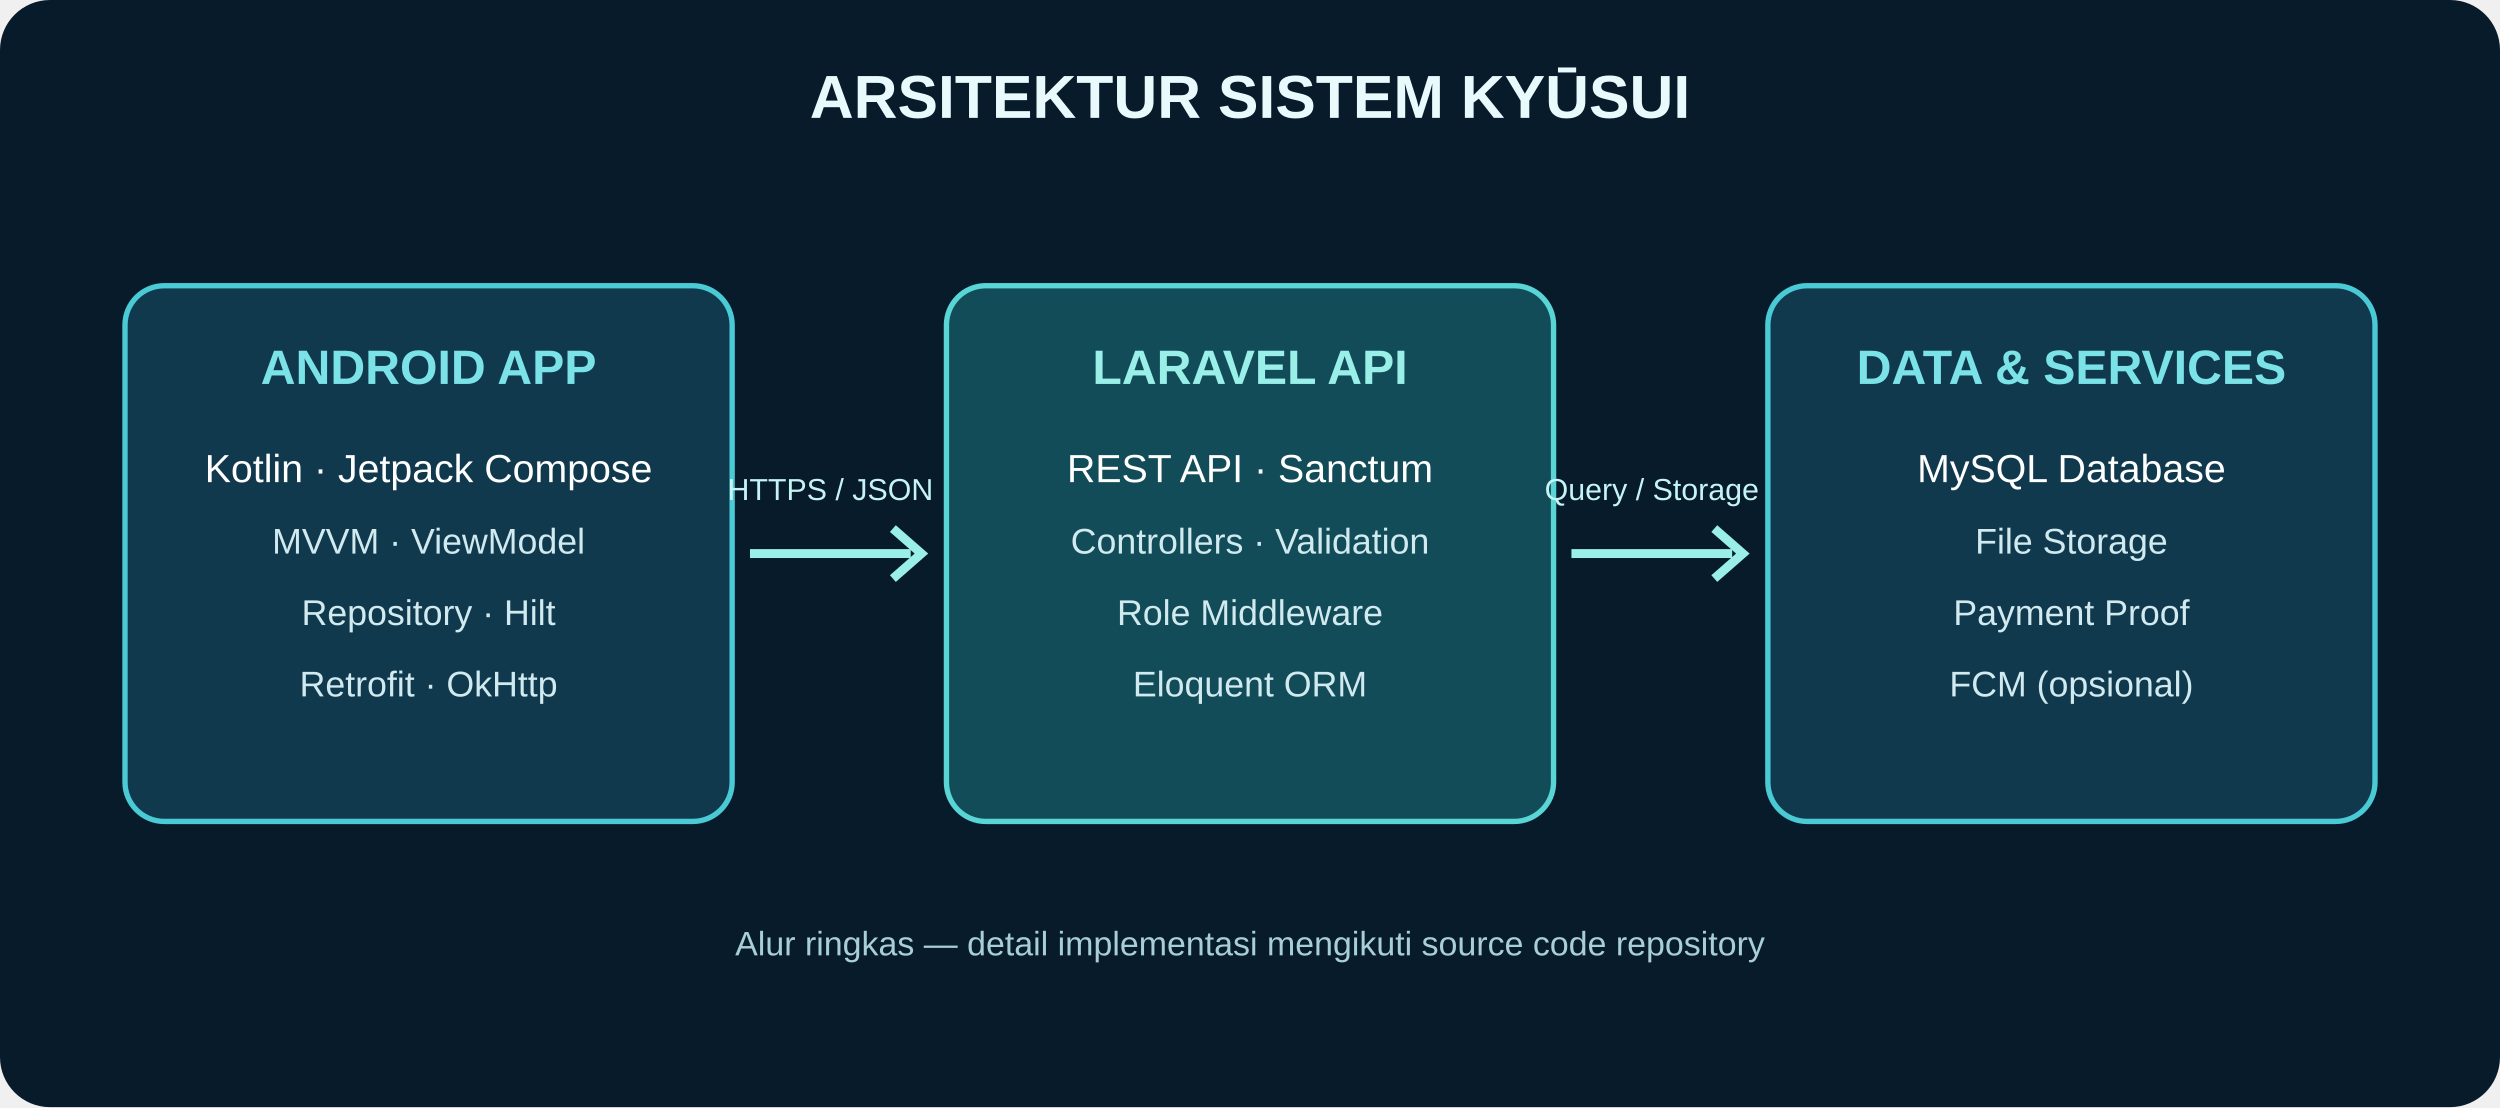
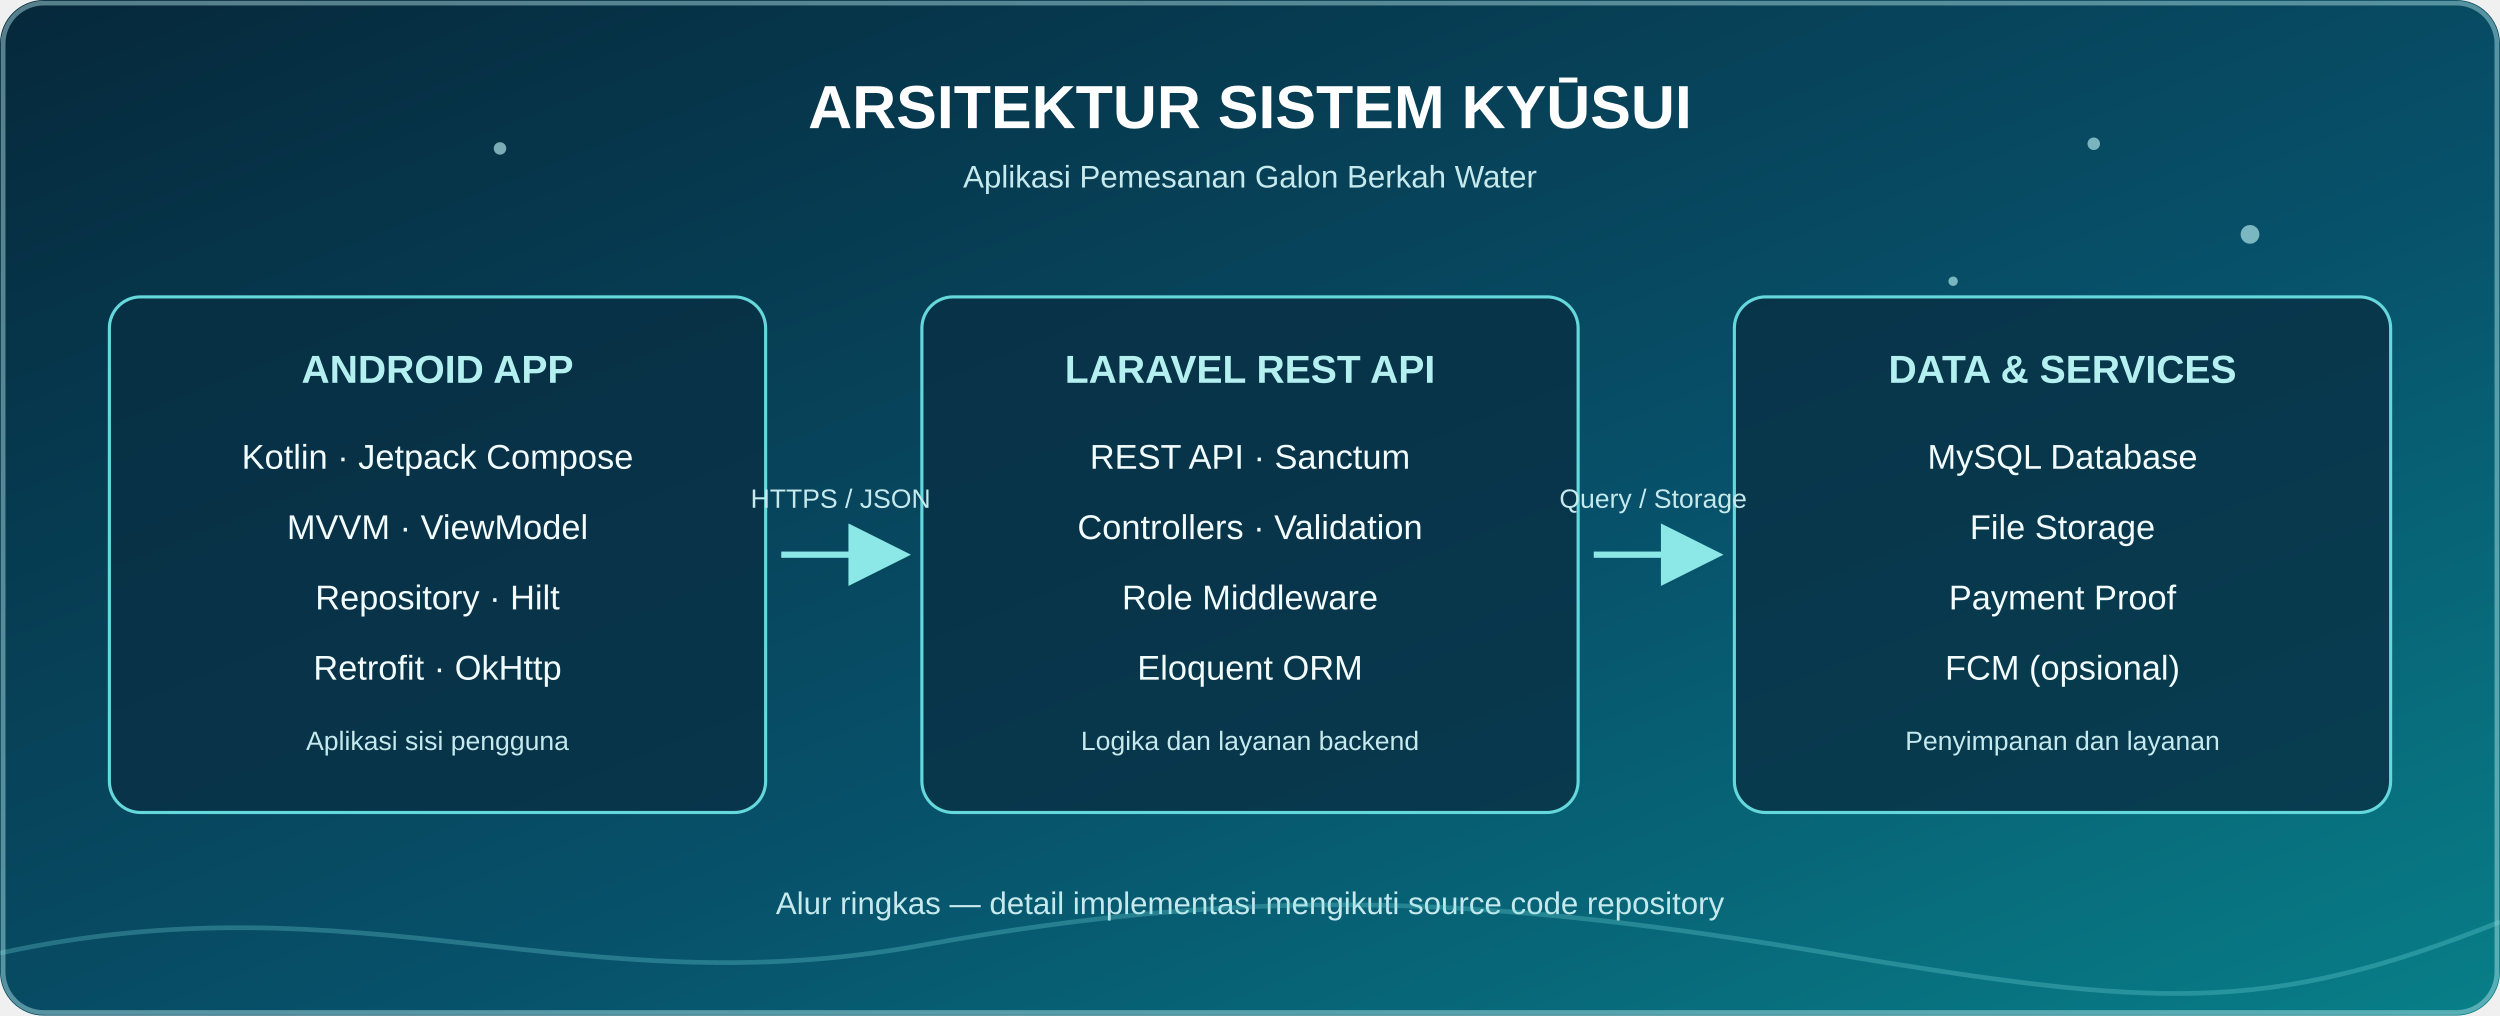
- <svg xmlns="http://www.w3.org/2000/svg" width="1400" height="620" viewBox="0 0 1400 620" role="img">
-   <rect width="1400" height="620" rx="28" fill="#071B2B" />
-   <text x="700" y="66" fill="#E9FAFC" font-family="Arial,sans-serif" font-size="34" font-weight="700" text-anchor="middle">ARSITEKTUR SISTEM KYŪSUI</text>
-   <g font-family="Arial,sans-serif">
-     <rect x="70" y="160" width="340" height="300" rx="22" fill="#10394D" stroke="#4ACAD4" stroke-width="3" />
-     <text x="240" y="215" fill="#7BE3E8" font-size="27" font-weight="700" text-anchor="middle">ANDROID APP</text>
-     <text x="240" y="270" fill="#FFFFFF" font-size="22" text-anchor="middle">Kotlin · Jetpack Compose</text>
-     <text x="240" y="310" fill="#D1EAF0" font-size="20" text-anchor="middle">MVVM · ViewModel</text>
-     <text x="240" y="350" fill="#D1EAF0" font-size="20" text-anchor="middle">Repository · Hilt</text>
-     <text x="240" y="390" fill="#D1EAF0" font-size="20" text-anchor="middle">Retrofit · OkHttp</text>
-     <rect x="530" y="160" width="340" height="300" rx="22" fill="#124C58" stroke="#58D5D4" stroke-width="3" />
-     <text x="700" y="215" fill="#9AF0E8" font-size="27" font-weight="700" text-anchor="middle">LARAVEL API</text>
-     <text x="700" y="270" fill="#FFFFFF" font-size="22" text-anchor="middle">REST API · Sanctum</text>
-     <text x="700" y="310" fill="#D1EAF0" font-size="20" text-anchor="middle">Controllers · Validation</text>
-     <text x="700" y="350" fill="#D1EAF0" font-size="20" text-anchor="middle">Role Middleware</text>
-     <text x="700" y="390" fill="#D1EAF0" font-size="20" text-anchor="middle">Eloquent ORM</text>
-     <rect x="990" y="160" width="340" height="300" rx="22" fill="#10394D" stroke="#4ACAD4" stroke-width="3" />
-     <text x="1160" y="215" fill="#7BE3E8" font-size="27" font-weight="700" text-anchor="middle">DATA &amp; SERVICES</text>
-     <text x="1160" y="270" fill="#FFFFFF" font-size="22" text-anchor="middle">MySQL Database</text>
-     <text x="1160" y="310" fill="#D1EAF0" font-size="20" text-anchor="middle">File Storage</text>
-     <text x="1160" y="350" fill="#D1EAF0" font-size="20" text-anchor="middle">Payment Proof</text>
-     <text x="1160" y="390" fill="#D1EAF0" font-size="20" text-anchor="middle">FCM (opsional)</text>
-     <g stroke="#9AF0E8" stroke-width="5" fill="none">
-       <path d="M420 310 H510" />
-       <path d="M500 296 L516 310 L500 324" />
-       <path d="M880 310 H970" />
-       <path d="M960 296 L976 310 L960 324" />
-     </g>
-     <text x="465" y="280" fill="#C6F4F4" font-size="17" text-anchor="middle">HTTPS / JSON</text>
-     <text x="925" y="280" fill="#C6F4F4" font-size="17" text-anchor="middle">Query / Storage</text>
-     <text x="700" y="535" fill="#A9CFD6" font-size="19" text-anchor="middle">Alur ringkas — detail implementasi mengikuti source code repository</text>
+ <svg xmlns="http://www.w3.org/2000/svg" width="1600" height="650" viewBox="0 0 1600 650" role="img" aria-labelledby="title desc">
+   <defs>
+     <linearGradient id="bg" x1="0" y1="0" x2="1" y2="1">
+       <stop stop-color="#06283B" />
+       <stop offset=".58" stop-color="#07516A" />
+       <stop offset="1" stop-color="#087F88" />
+     </linearGradient>
+     <style>
+  .f{font-family:Arial,Helvetica,sans-serif}
+  .head{fill:#fff;font-size:39px;font-weight:700}
+  .sub{fill:#C5E9ED;font-size:20px}
+  .card{fill:#082F43;fill-opacity:.78;stroke:#65D8DC;stroke-width:2}
+  .ct{fill:#B5F0F1;font-size:25px;font-weight:700}
+  .tx{fill:#F2FCFC;font-size:22px}
+  .sm{fill:#C5E9ED;font-size:17px}
+  </style>
+     <marker id="arr" markerWidth="10" markerHeight="10" refX="8" refY="5" orient="auto">
+       <path d="M0 0L10 5L0 10Z" fill="#8BE8E7" />
+     </marker>
+   </defs>
+   <rect width="1600" height="650" rx="28" fill="url(#bg)" />
+   <rect x="2" y="2" width="1596" height="646" rx="26" fill="none" stroke="#B9E9EC" stroke-opacity=".45" stroke-width="3" />
+   <g fill="#B9EEF0" opacity=".65">
+     <circle cx="1340" cy="92" r="4" />
+     <circle cx="1440" cy="150" r="6" />
+     <circle cx="1250" cy="180" r="3" />
+     <circle cx="320" cy="95" r="4" />
  </g>
+   <g class="f" text-anchor="middle">
+     <text x="800" y="82" class="head">ARSITEKTUR SISTEM KYŪSUI</text>
+     <text x="800" y="120" class="sub">Aplikasi Pemesanan Galon Berkah Water</text>
+   </g>
+   <g class="f">
+     <rect x="70" y="190" width="420" height="330" rx="20" class="card" />
+     <text x="280" y="245" text-anchor="middle" class="ct">ANDROID APP</text>
+     <text x="280" y="300" text-anchor="middle" class="tx">Kotlin · Jetpack Compose</text>
+     <text x="280" y="345" text-anchor="middle" class="tx">MVVM · ViewModel</text>
+     <text x="280" y="390" text-anchor="middle" class="tx">Repository · Hilt</text>
+     <text x="280" y="435" text-anchor="middle" class="tx">Retrofit · OkHttp</text>
+     <text x="280" y="480" text-anchor="middle" class="sm">Aplikasi sisi pengguna</text>
+     <rect x="590" y="190" width="420" height="330" rx="20" class="card" />
+     <text x="800" y="245" text-anchor="middle" class="ct">LARAVEL REST API</text>
+     <text x="800" y="300" text-anchor="middle" class="tx">REST API · Sanctum</text>
+     <text x="800" y="345" text-anchor="middle" class="tx">Controllers · Validation</text>
+     <text x="800" y="390" text-anchor="middle" class="tx">Role Middleware</text>
+     <text x="800" y="435" text-anchor="middle" class="tx">Eloquent ORM</text>
+     <text x="800" y="480" text-anchor="middle" class="sm">Logika dan layanan backend</text>
+     <rect x="1110" y="190" width="420" height="330" rx="20" class="card" />
+     <text x="1320" y="245" text-anchor="middle" class="ct">DATA &amp; SERVICES</text>
+     <text x="1320" y="300" text-anchor="middle" class="tx">MySQL Database</text>
+     <text x="1320" y="345" text-anchor="middle" class="tx">File Storage</text>
+     <text x="1320" y="390" text-anchor="middle" class="tx">Payment Proof</text>
+     <text x="1320" y="435" text-anchor="middle" class="tx">FCM (opsional)</text>
+     <text x="1320" y="480" text-anchor="middle" class="sm">Penyimpanan dan layanan</text>
+   </g>
+   <g class="f" text-anchor="middle">
+     <path d="M500 355H575" stroke="#8BE8E7" stroke-width="4" marker-end="url(#arr)" />
+     <text x="538" y="325" class="sm">HTTPS / JSON</text>
+     <path d="M1020 355H1095" stroke="#8BE8E7" stroke-width="4" marker-end="url(#arr)" />
+     <text x="1058" y="325" class="sm">Query / Storage</text>
+     <text x="800" y="585" class="sub">Alur ringkas — detail implementasi mengikuti source code repository</text>
+   </g>
+   <path d="M0 610 C230 560 370 645 590 605 S960 575 1170 610 S1450 650 1600 590" fill="none" stroke="#77DDE0" stroke-opacity=".28" stroke-width="3" />
</svg>
